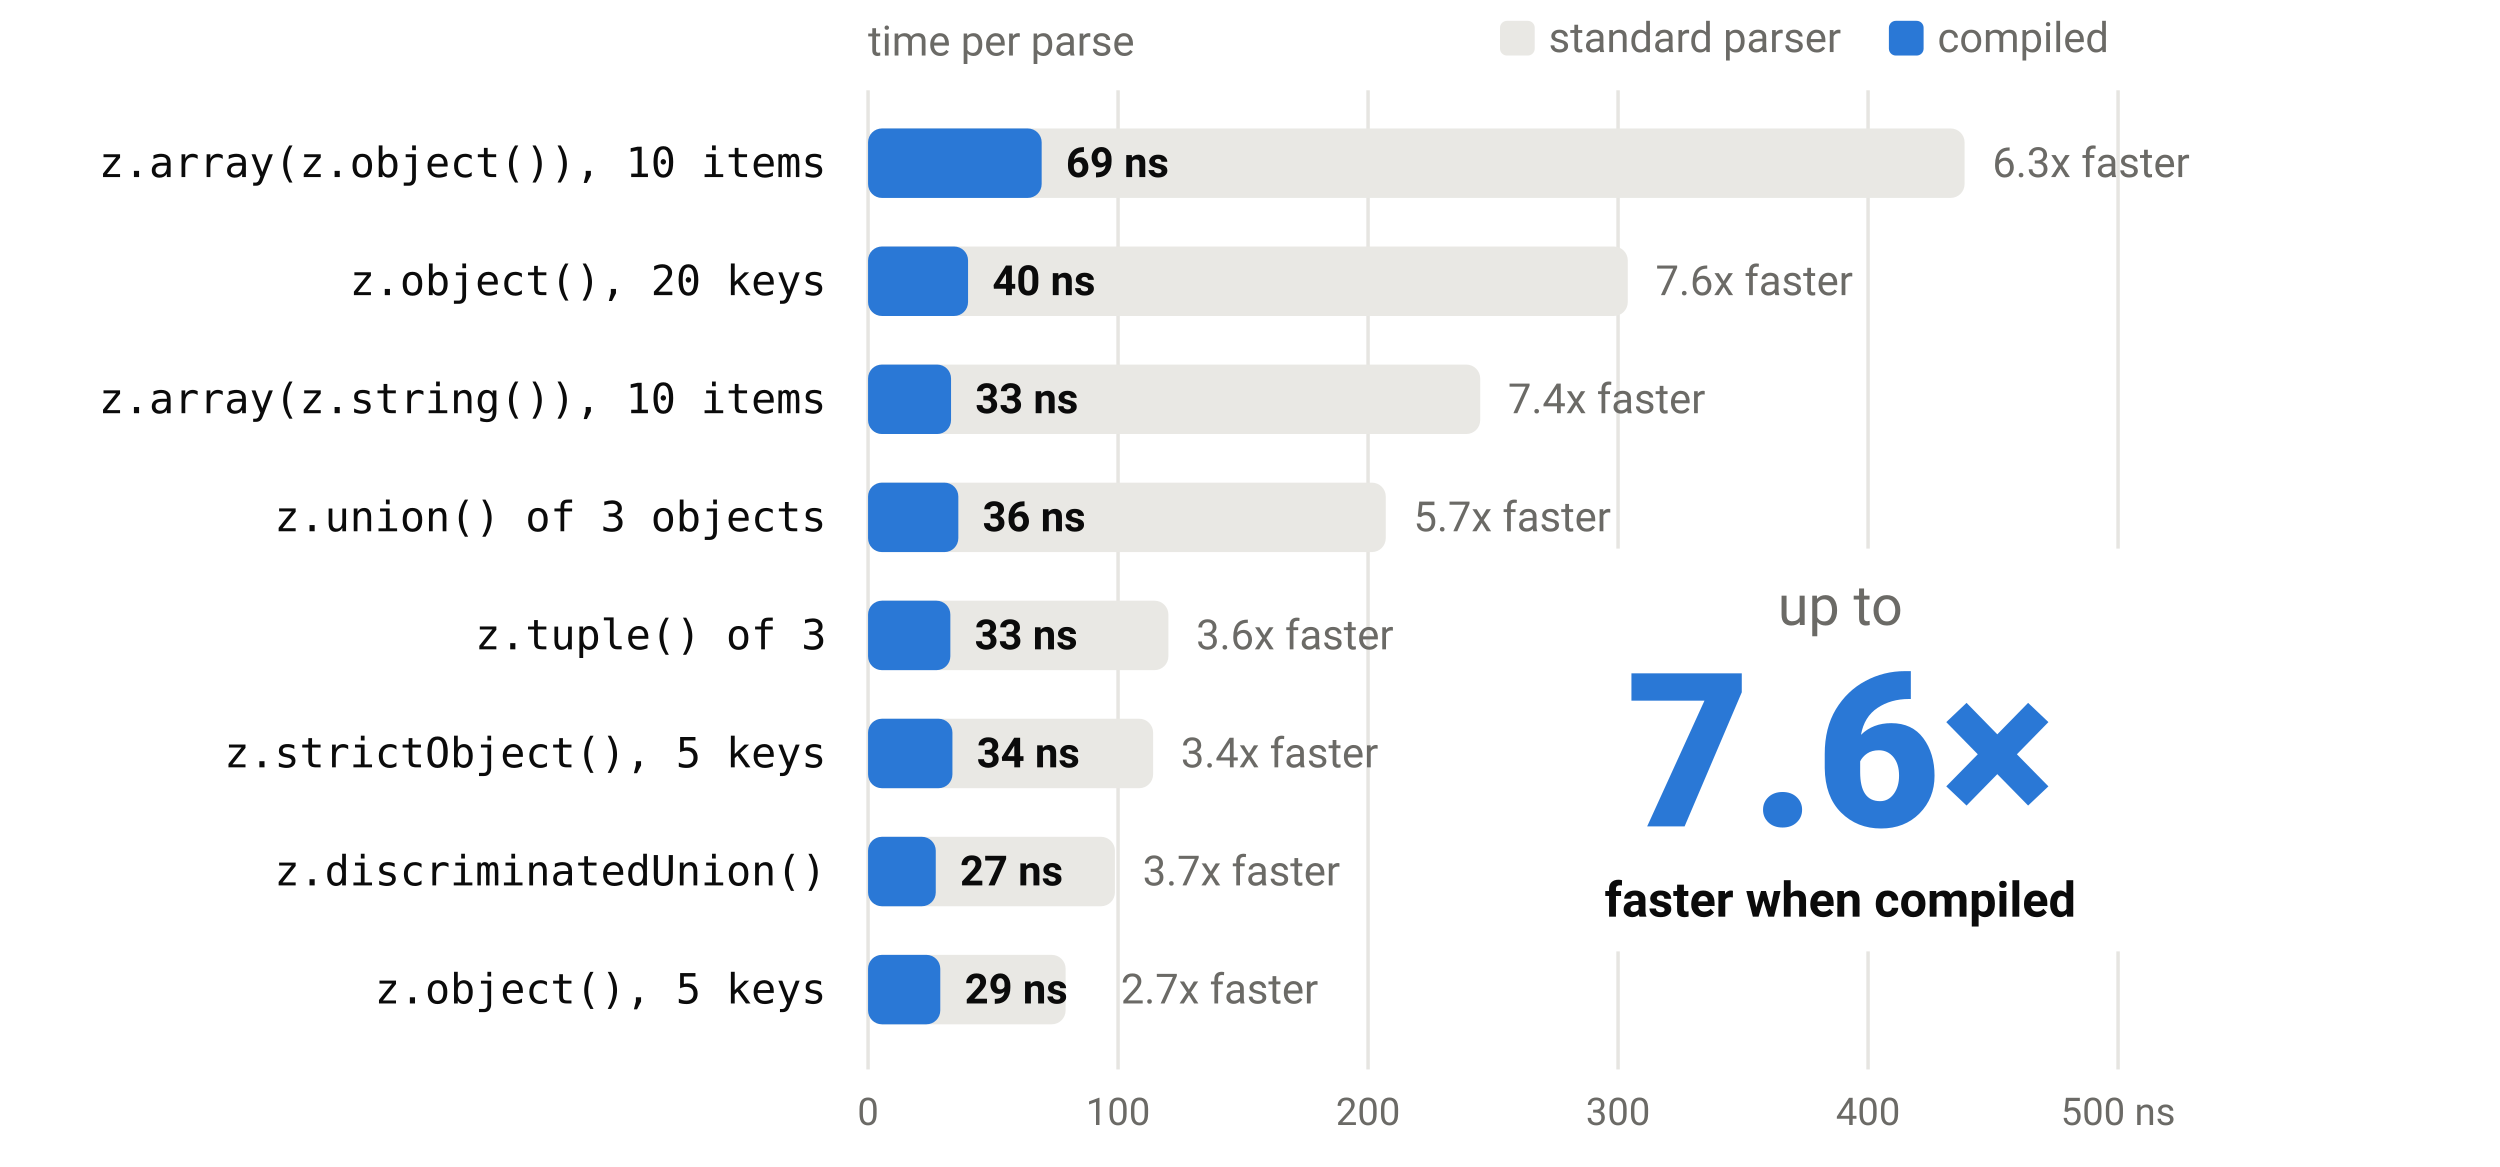
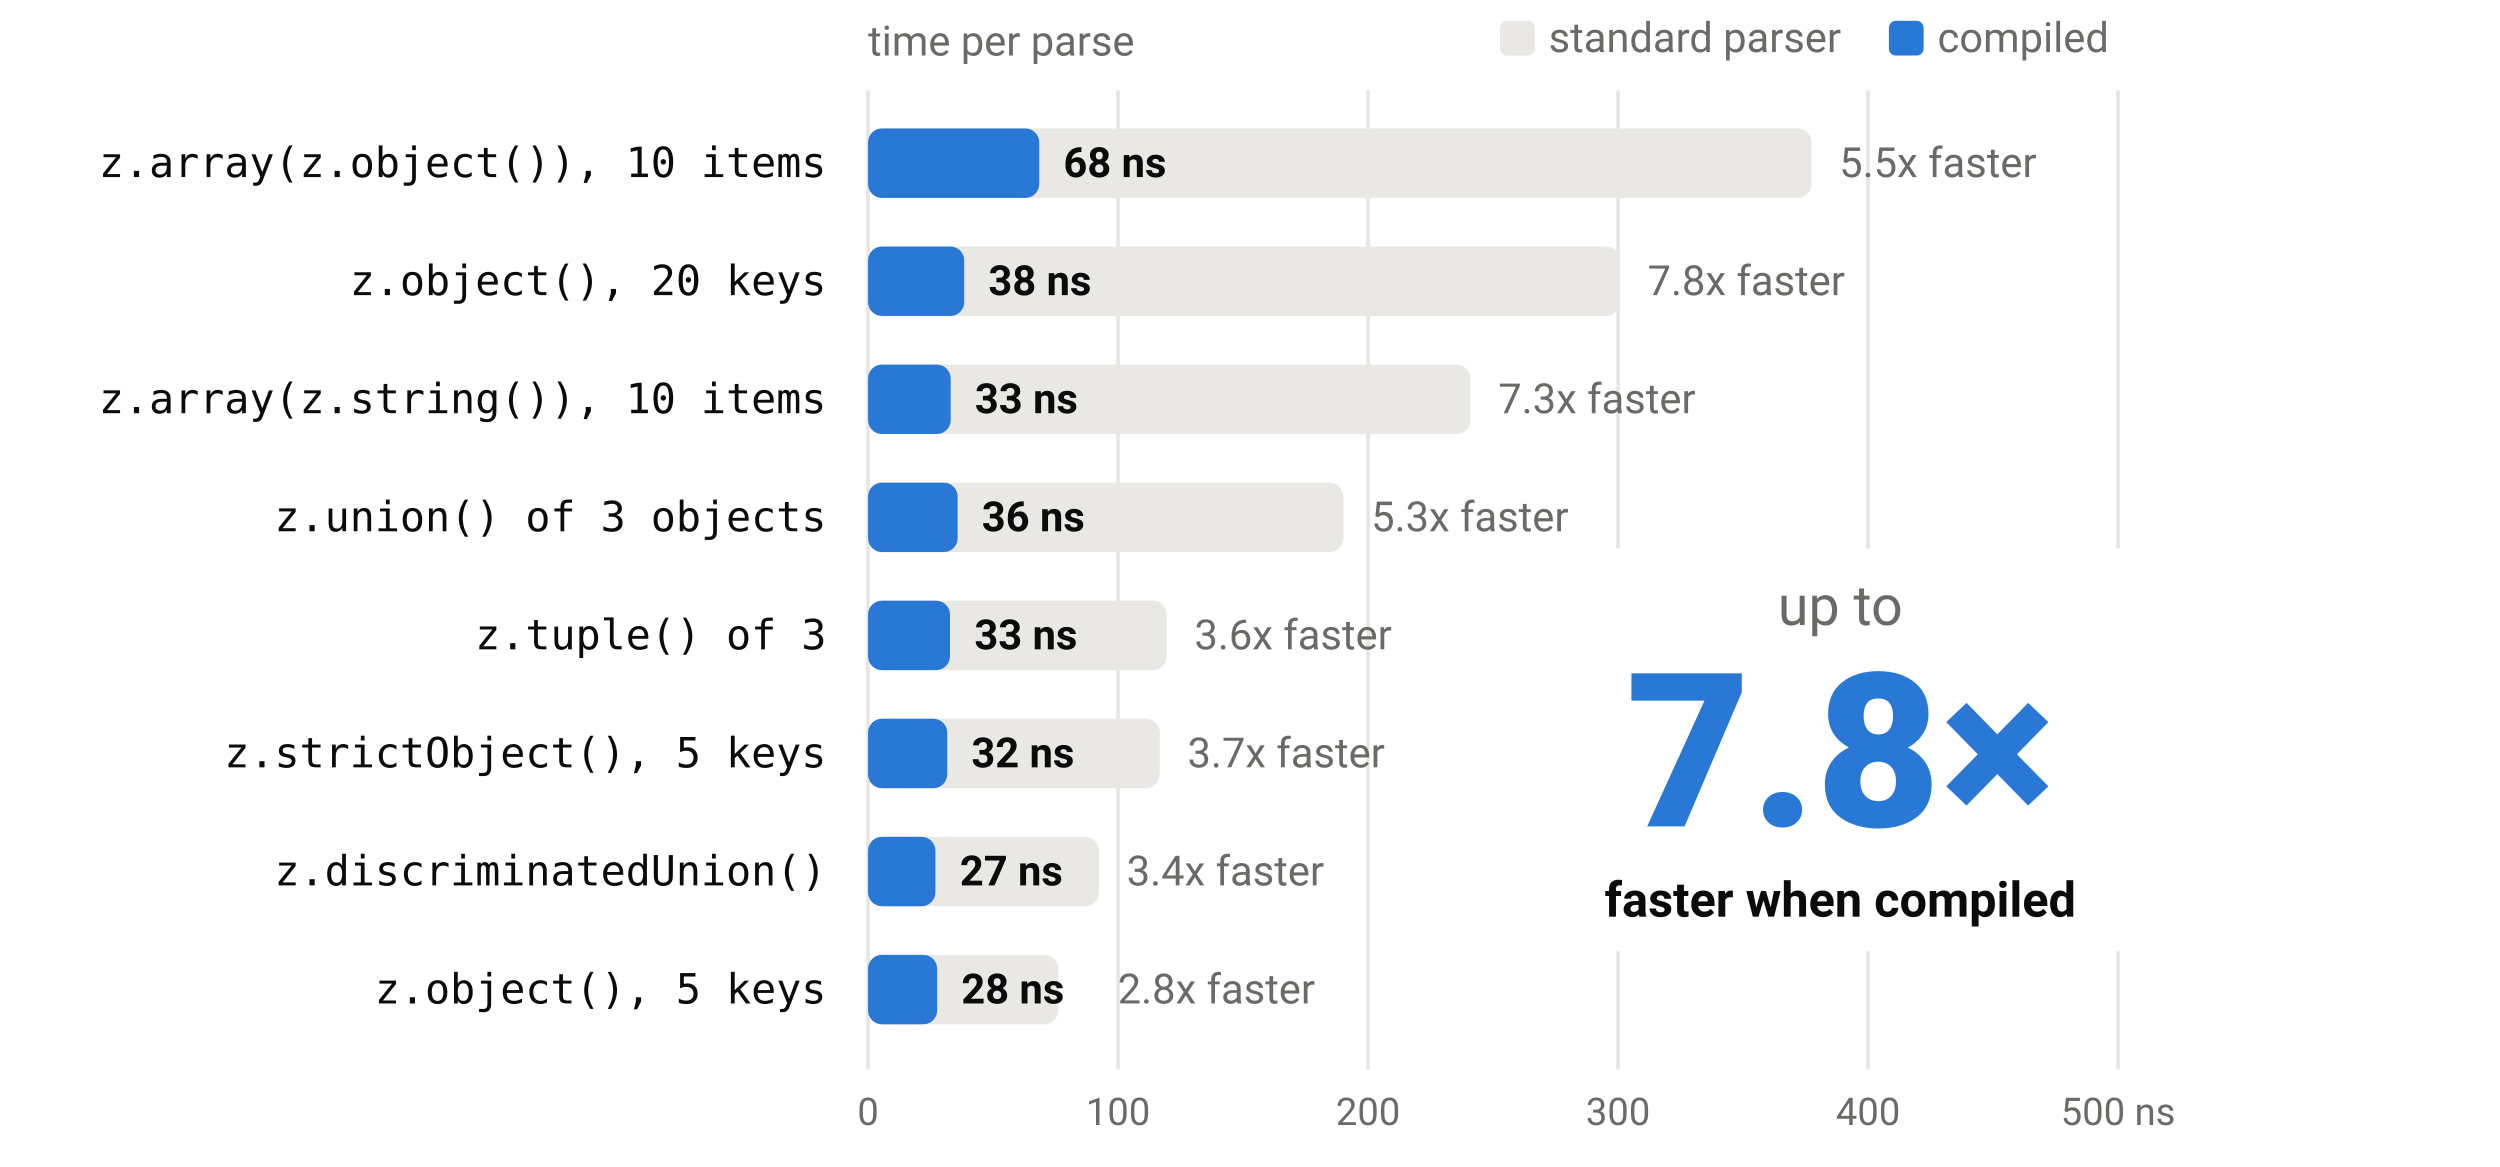
<svg xmlns="http://www.w3.org/2000/svg" width="720" height="336" viewBox="0 0 720 336" font-family="ui-sans-serif, system-ui, -apple-system, Segoe UI, Roboto, sans-serif" font-size="13">
  <text x="250" y="16" fill="#6b6a66" font-size="12">time per parse</text>
  <rect x="432" y="6" width="10" height="10" rx="2" fill="#e9e8e4" />
  <text x="446" y="15" fill="#6b6a66" font-size="12">standard parser</text>
  <rect x="544" y="6" width="10" height="10" rx="2" fill="#2a78d6" />
  <text x="558" y="15" fill="#6b6a66" font-size="12">compiled</text>
  <line x1="250.0" y1="26" x2="250.0" y2="308" stroke="#e6e5e1" stroke-width="1" />
  <text x="250.0" y="324" text-anchor="middle" fill="#6b6a66" font-size="11">0</text>
  <line x1="322.0" y1="26" x2="322.0" y2="308" stroke="#e6e5e1" stroke-width="1" />
  <text x="322.0" y="324" text-anchor="middle" fill="#6b6a66" font-size="11">100</text>
  <line x1="394.0" y1="26" x2="394.0" y2="308" stroke="#e6e5e1" stroke-width="1" />
  <text x="394.0" y="324" text-anchor="middle" fill="#6b6a66" font-size="11">200</text>
  <line x1="466.0" y1="26" x2="466.0" y2="158" stroke="#e6e5e1" stroke-width="1" />
  <line x1="466.0" y1="274" x2="466.0" y2="308" stroke="#e6e5e1" stroke-width="1" />
  <text x="466.0" y="324" text-anchor="middle" fill="#6b6a66" font-size="11">300</text>
  <line x1="538.0" y1="26" x2="538.0" y2="158" stroke="#e6e5e1" stroke-width="1" />
  <line x1="538.0" y1="274" x2="538.0" y2="308" stroke="#e6e5e1" stroke-width="1" />
  <text x="538.0" y="324" text-anchor="middle" fill="#6b6a66" font-size="11">400</text>
  <line x1="610.0" y1="26" x2="610.0" y2="158" stroke="#e6e5e1" stroke-width="1" />
  <line x1="610.0" y1="274" x2="610.0" y2="308" stroke="#e6e5e1" stroke-width="1" />
  <text x="610.0" y="324" text-anchor="middle" fill="#6b6a66" font-size="11">500 ns</text>
  <text x="238" y="51" text-anchor="end" fill="#0b0b0b" font-family="ui-monospace, SFMono-Regular, Menlo, monospace" font-size="12">z.array(z.object()), 10 items</text>
-   <rect x="250" y="37" width="315.8" height="20" rx="4" fill="#e9e8e4" />
-   <rect x="250" y="37" width="50.0" height="20" rx="4" fill="#2a78d6" />
-   <text x="306.983" y="51" fill="#0b0b0b" font-weight="700" font-size="12">69 ns</text>
-   <text x="573.8" y="51" fill="#6b6a66" font-size="12">6.3x faster</text>
+   <rect x="250" y="37" width="271.7" height="20" rx="4" fill="#e9e8e4" />
+   <rect x="250" y="37" width="49.3" height="20" rx="4" fill="#2a78d6" />
+   <text x="306.264" y="51" fill="#0b0b0b" font-weight="700" font-size="12">68 ns</text>
+   <text x="529.7" y="51" fill="#6b6a66" font-size="12">5.5x faster</text>
  <text x="238" y="85" text-anchor="end" fill="#0b0b0b" font-family="ui-monospace, SFMono-Regular, Menlo, monospace" font-size="12">z.object(), 20 keys</text>
-   <rect x="250" y="71" width="218.8" height="20" rx="4" fill="#e9e8e4" />
-   <rect x="250" y="71" width="28.8" height="20" rx="4" fill="#2a78d6" />
-   <text x="285.823" y="85" fill="#0b0b0b" font-weight="700" font-size="12">40 ns</text>
-   <text x="476.8" y="85" fill="#6b6a66" font-size="12">7.6x faster</text>
+   <rect x="250" y="71" width="216.5" height="20" rx="4" fill="#e9e8e4" />
+   <rect x="250" y="71" width="27.7" height="20" rx="4" fill="#2a78d6" />
+   <text x="284.66" y="85" fill="#0b0b0b" font-weight="700" font-size="12">38 ns</text>
+   <text x="474.5" y="85" fill="#6b6a66" font-size="12">7.8x faster</text>
  <text x="238" y="119" text-anchor="end" fill="#0b0b0b" font-family="ui-monospace, SFMono-Regular, Menlo, monospace" font-size="12">z.array(z.string()), 10 items</text>
-   <rect x="250" y="105" width="176.3" height="20" rx="4" fill="#e9e8e4" />
-   <rect x="250" y="105" width="23.9" height="20" rx="4" fill="#2a78d6" />
-   <text x="280.885" y="119" fill="#0b0b0b" font-weight="700" font-size="12">33 ns</text>
-   <text x="434.3" y="119" fill="#6b6a66" font-size="12">7.4x faster</text>
+   <rect x="250" y="105" width="173.5" height="20" rx="4" fill="#e9e8e4" />
+   <rect x="250" y="105" width="23.8" height="20" rx="4" fill="#2a78d6" />
+   <text x="280.774" y="119" fill="#0b0b0b" font-weight="700" font-size="12">33 ns</text>
+   <text x="431.5" y="119" fill="#6b6a66" font-size="12">7.3x faster</text>
  <text x="238" y="153" text-anchor="end" fill="#0b0b0b" font-family="ui-monospace, SFMono-Regular, Menlo, monospace" font-size="12">z.union() of 3 objects</text>
-   <rect x="250" y="139" width="149.1" height="20" rx="4" fill="#e9e8e4" />
-   <rect x="250" y="139" width="26.0" height="20" rx="4" fill="#2a78d6" />
-   <text x="282.988" y="153" fill="#0b0b0b" font-weight="700" font-size="12">36 ns</text>
-   <text x="407.1" y="153" fill="#6b6a66" font-size="12">5.7x faster</text>
+   <rect x="250" y="139" width="136.9" height="20" rx="4" fill="#e9e8e4" />
+   <rect x="250" y="139" width="25.8" height="20" rx="4" fill="#2a78d6" />
+   <text x="282.76" y="153" fill="#0b0b0b" font-weight="700" font-size="12">36 ns</text>
+   <text x="394.9" y="153" fill="#6b6a66" font-size="12">5.3x faster</text>
  <text x="238" y="187" text-anchor="end" fill="#0b0b0b" font-family="ui-monospace, SFMono-Regular, Menlo, monospace" font-size="12">z.tuple() of 3</text>
-   <rect x="250" y="173" width="86.5" height="20" rx="4" fill="#e9e8e4" />
-   <rect x="250" y="173" width="23.7" height="20" rx="4" fill="#2a78d6" />
-   <text x="280.696" y="187" fill="#0b0b0b" font-weight="700" font-size="12">33 ns</text>
-   <text x="344.5" y="187" fill="#6b6a66" font-size="12">3.6x faster</text>
+   <rect x="250" y="173" width="86.0" height="20" rx="4" fill="#e9e8e4" />
+   <rect x="250" y="173" width="23.6" height="20" rx="4" fill="#2a78d6" />
+   <text x="280.626" y="187" fill="#0b0b0b" font-weight="700" font-size="12">33 ns</text>
+   <text x="344.0" y="187" fill="#6b6a66" font-size="12">3.6x faster</text>
  <text x="238" y="221" text-anchor="end" fill="#0b0b0b" font-family="ui-monospace, SFMono-Regular, Menlo, monospace" font-size="12">z.strictObject(), 5 keys</text>
-   <rect x="250" y="207" width="82.1" height="20" rx="4" fill="#e9e8e4" />
-   <rect x="250" y="207" width="24.3" height="20" rx="4" fill="#2a78d6" />
-   <text x="281.32" y="221" fill="#0b0b0b" font-weight="700" font-size="12">34 ns</text>
-   <text x="340.1" y="221" fill="#6b6a66" font-size="12">3.4x faster</text>
+   <rect x="250" y="207" width="84.0" height="20" rx="4" fill="#e9e8e4" />
+   <rect x="250" y="207" width="22.8" height="20" rx="4" fill="#2a78d6" />
+   <text x="279.752" y="221" fill="#0b0b0b" font-weight="700" font-size="12">32 ns</text>
+   <text x="342.0" y="221" fill="#6b6a66" font-size="12">3.7x faster</text>
  <text x="238" y="255" text-anchor="end" fill="#0b0b0b" font-family="ui-monospace, SFMono-Regular, Menlo, monospace" font-size="12">z.discriminatedUnion()</text>
-   <rect x="250" y="241" width="71.1" height="20" rx="4" fill="#e9e8e4" />
-   <rect x="250" y="241" width="19.5" height="20" rx="4" fill="#2a78d6" />
-   <text x="276.488" y="255" fill="#0b0b0b" font-weight="700" font-size="12">27 ns</text>
-   <text x="329.1" y="255" fill="#6b6a66" font-size="12">3.7x faster</text>
+   <rect x="250" y="241" width="66.5" height="20" rx="4" fill="#e9e8e4" />
+   <rect x="250" y="241" width="19.4" height="20" rx="4" fill="#2a78d6" />
+   <text x="276.433" y="255" fill="#0b0b0b" font-weight="700" font-size="12">27 ns</text>
+   <text x="324.5" y="255" fill="#6b6a66" font-size="12">3.4x faster</text>
  <text x="238" y="289" text-anchor="end" fill="#0b0b0b" font-family="ui-monospace, SFMono-Regular, Menlo, monospace" font-size="12">z.object(), 5 keys</text>
-   <rect x="250" y="275" width="56.9" height="20" rx="4" fill="#e9e8e4" />
-   <rect x="250" y="275" width="20.8" height="20" rx="4" fill="#2a78d6" />
-   <text x="277.833" y="289" fill="#0b0b0b" font-weight="700" font-size="12">29 ns</text>
-   <text x="322.8" y="289" fill="#6b6a66" font-size="12">2.7x faster</text>
+   <rect x="250" y="275" width="54.8" height="20" rx="4" fill="#e9e8e4" />
+   <rect x="250" y="275" width="19.9" height="20" rx="4" fill="#2a78d6" />
+   <text x="276.857" y="289" fill="#0b0b0b" font-weight="700" font-size="12">28 ns</text>
+   <text x="321.9" y="289" fill="#6b6a66" font-size="12">2.8x faster</text>
  <text x="530" y="180" text-anchor="middle" fill="#6b6a66" font-size="16">up to</text>
-   <text x="530" y="238" text-anchor="middle" fill="#2a78d6" font-weight="800" font-size="62">7.6×</text>
+   <text x="530" y="238" text-anchor="middle" fill="#2a78d6" font-weight="800" font-size="62">7.8×</text>
  <text x="530" y="264" text-anchor="middle" fill="#0b0b0b" font-weight="600" font-size="14">faster when compiled</text>
</svg>
